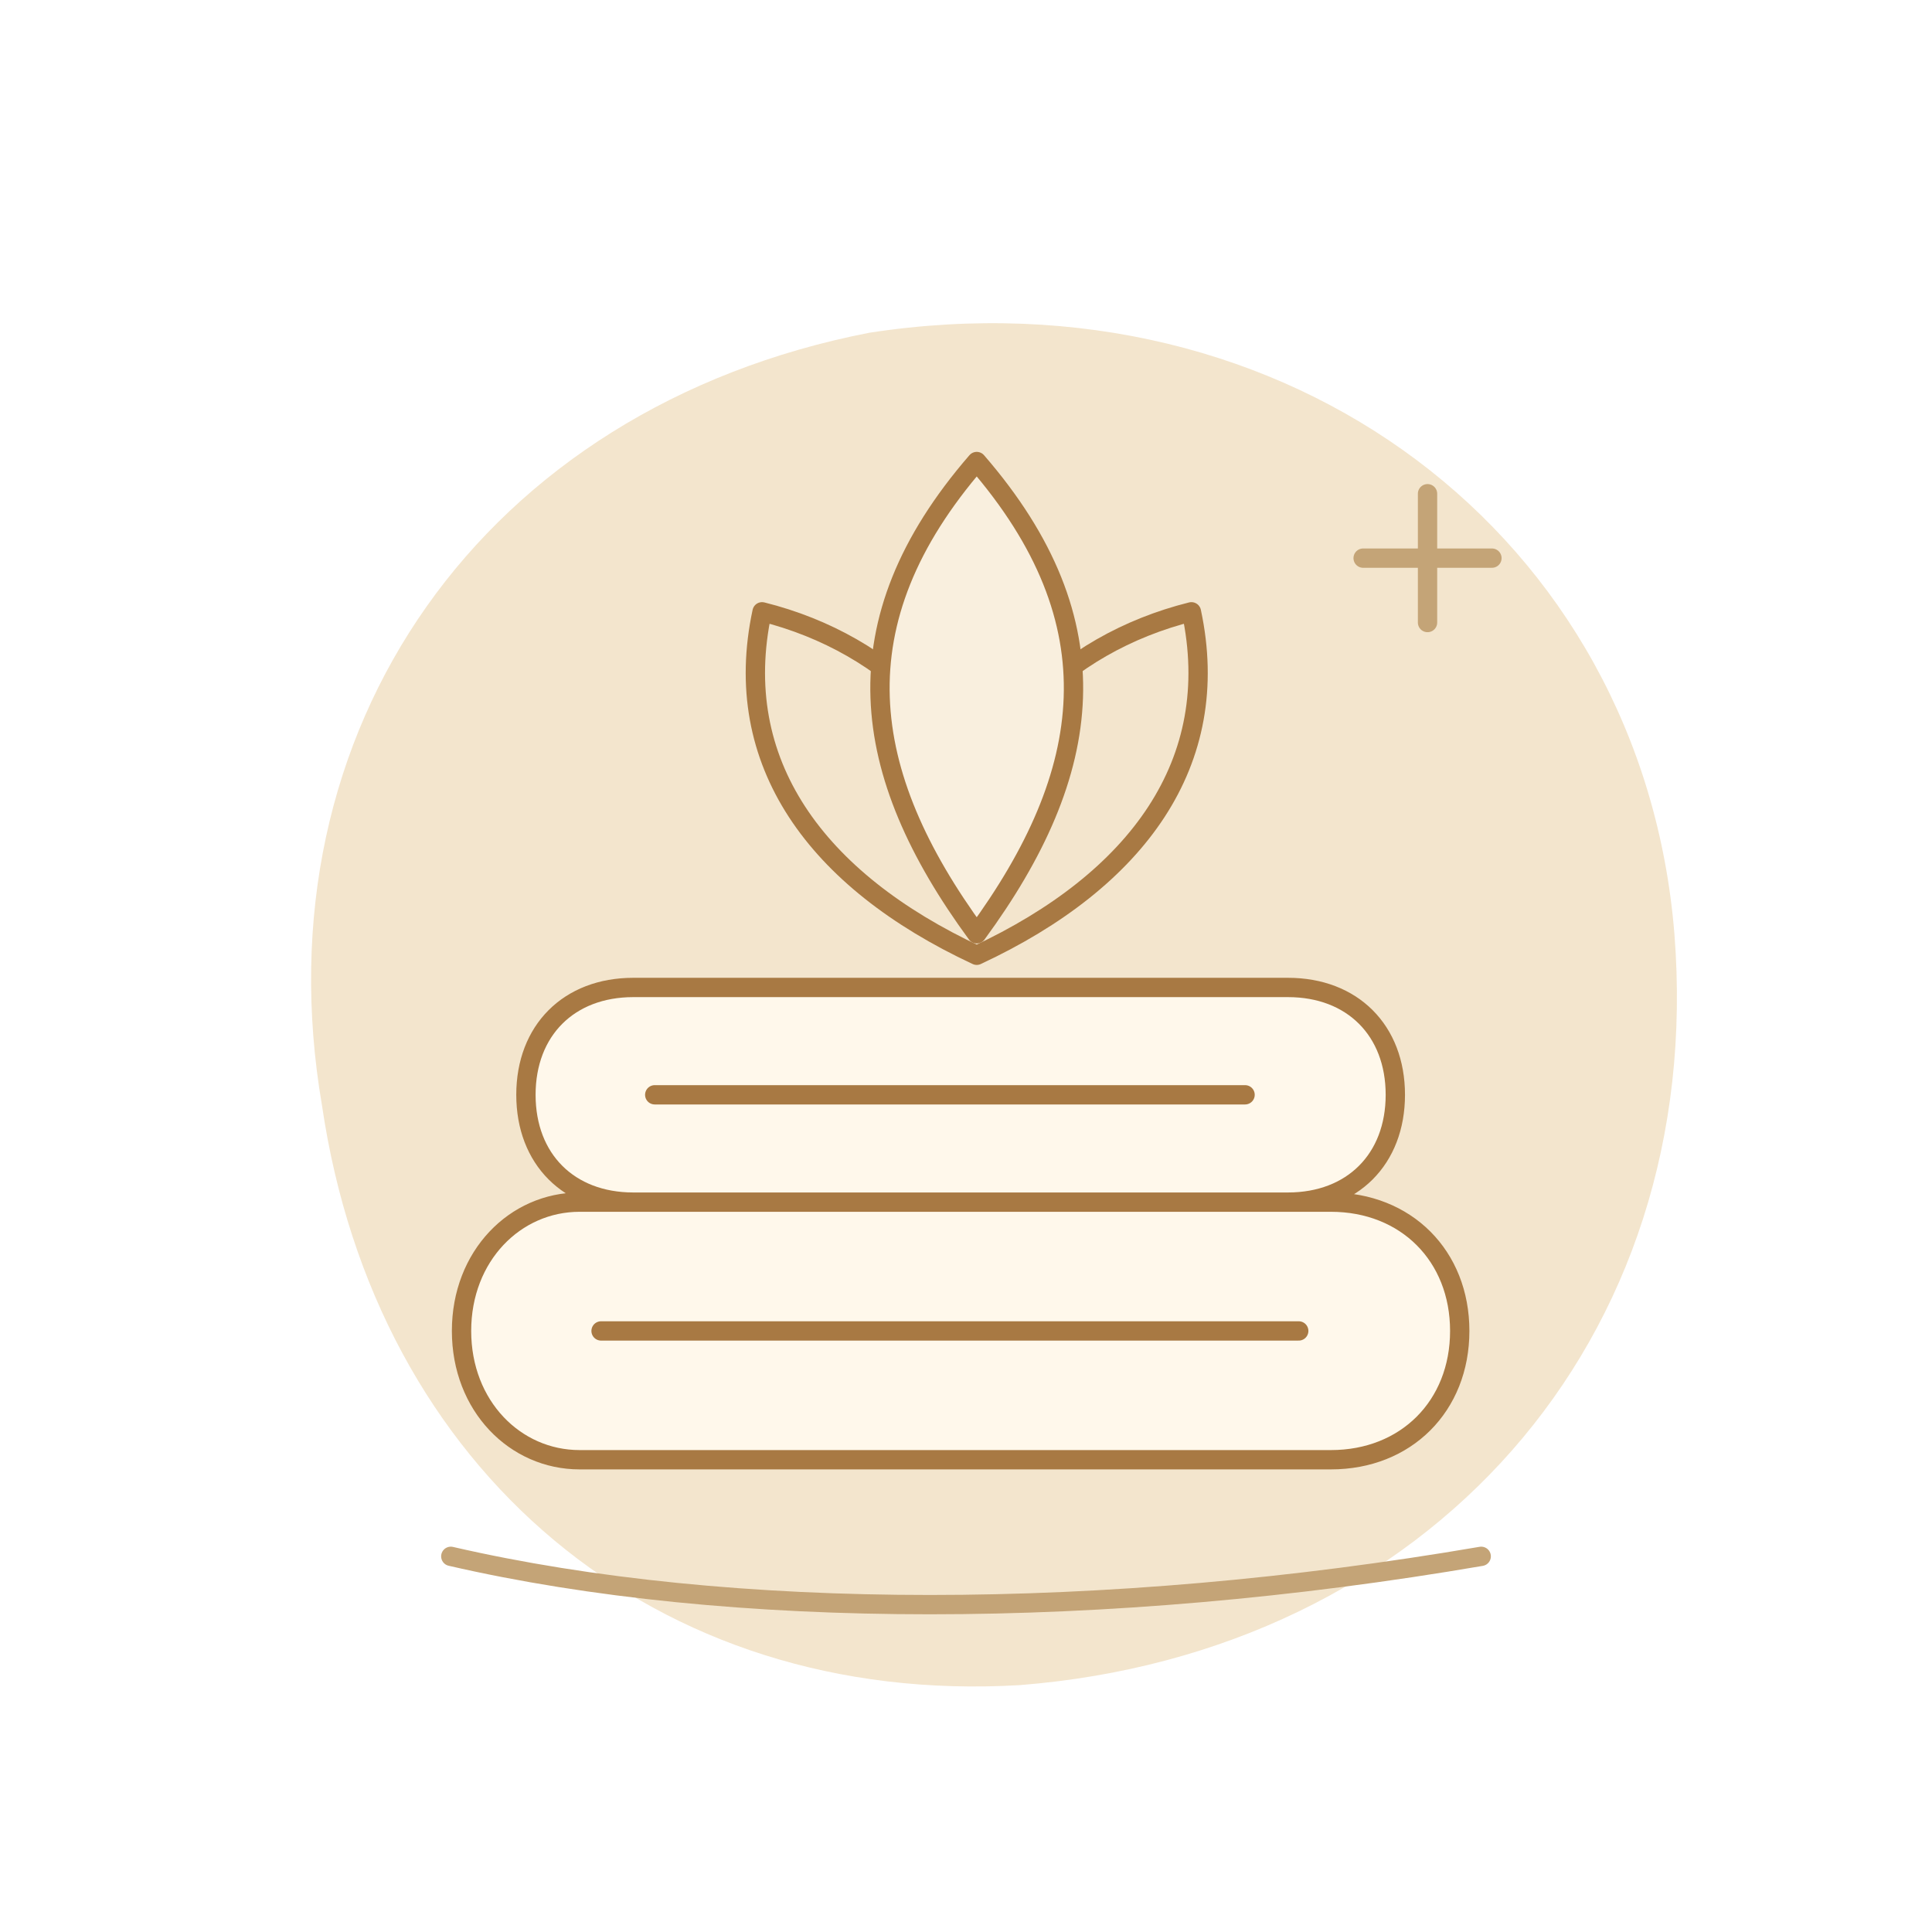
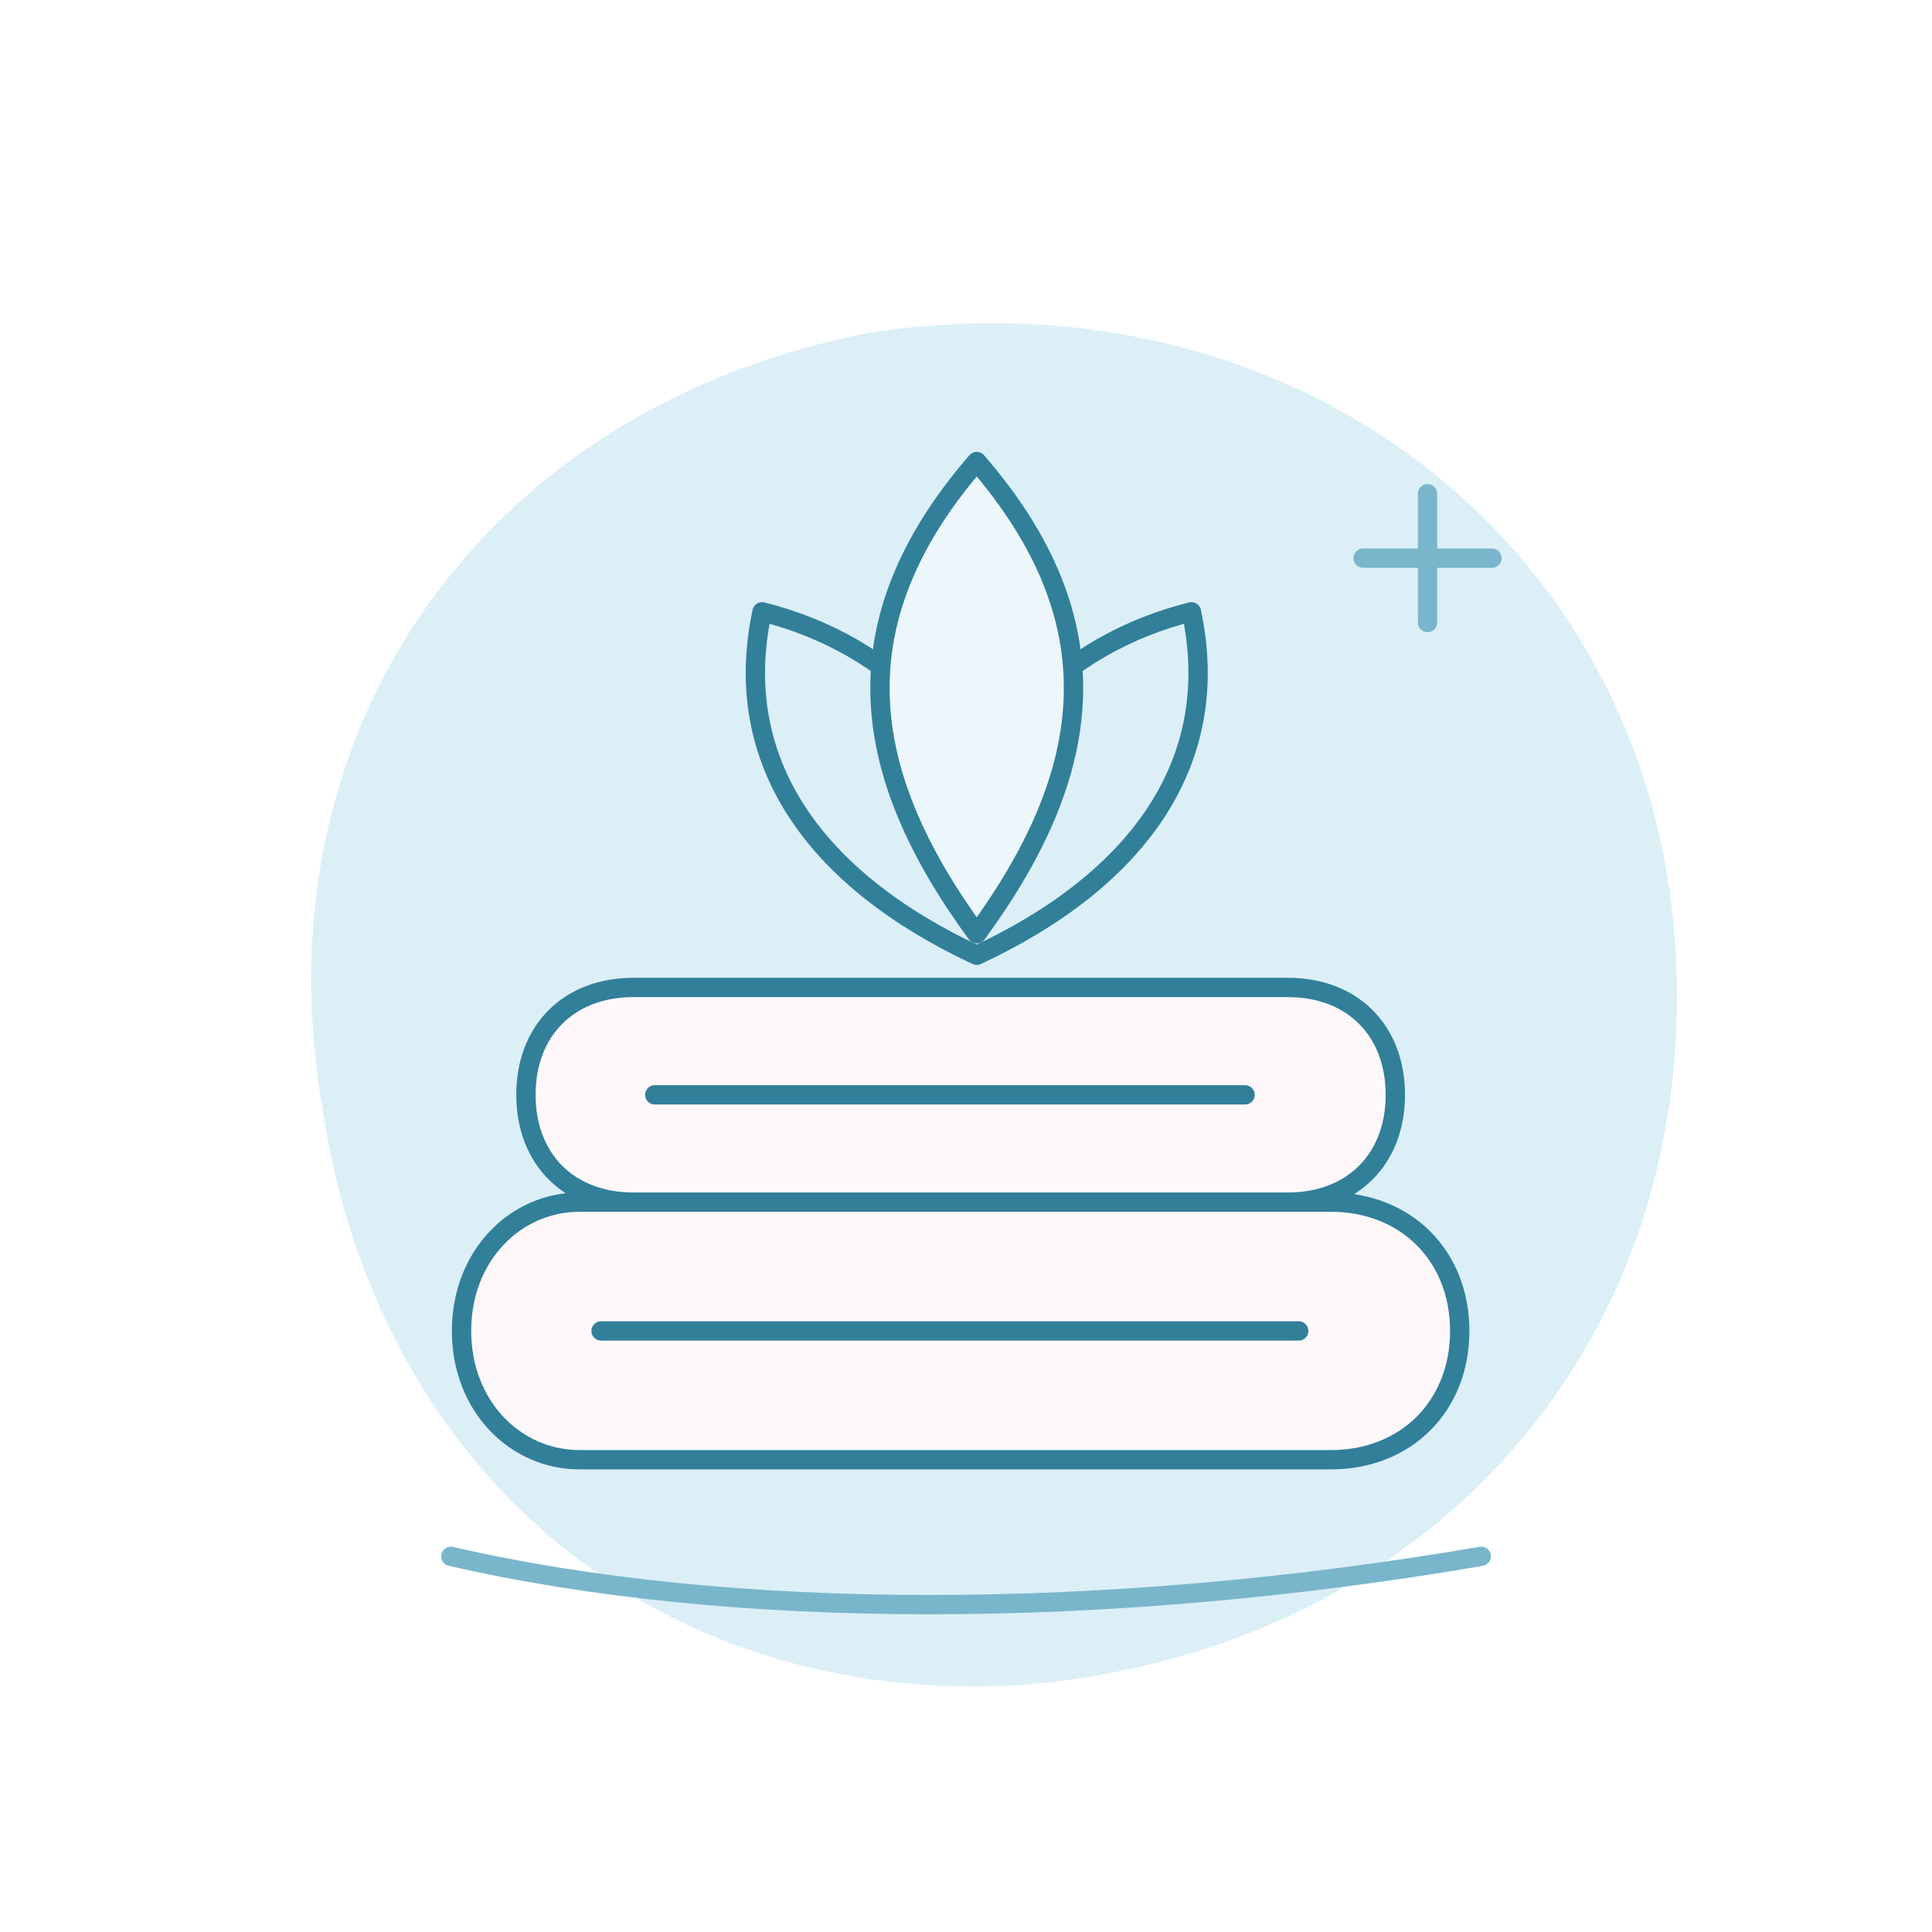
<svg xmlns="http://www.w3.org/2000/svg" viewBox="0 0 180 180" fill="none">
-   <path d="M30 103c-6-35 15-65 51-72 39-6 72 19 75 56 3 38-23 67-61 70-34 2-60-20-65-54Z" fill="#f3e5cd" />
-   <g stroke="#a87943" stroke-width="1.8" stroke-linecap="round" stroke-linejoin="round">
-     <path d="M54 112h70c7 0 12 5 12 12s-5 12-12 12H54c-6 0-11-5-11-12s5-12 11-12Zm5-20h61c6 0 10 4 10 10s-4 10-10 10H59c-6 0-10-4-10-10s4-10 10-10Z" fill="#fff8eb" />
+   <path d="M30 103c-6-35 15-65 51-72 39-6 72 19 75 56 3 38-23 67-61 70-34 2-60-20-65-54Z" fill="#dceff7" />
+   <g stroke="#327f9a" stroke-width="1.8" stroke-linecap="round" stroke-linejoin="round">
+     <path d="M54 112h70c7 0 12 5 12 12s-5 12-12 12H54c-6 0-11-5-11-12s5-12 11-12Zm5-20h61c6 0 10 4 10 10s-4 10-10 10H59c-6 0-10-4-10-10s4-10 10-10Z" fill="#fff8fb" />
    <path d="M56 124h65m-60-22h55m-25-13c-15-7-23-18-20-32 12 3 21 12 23 25m-3 7c15-7 23-18 20-32-12 3-21 12-23 25" />
-     <path d="M91 87c-11-15-13-29 0-44 13 15 11 29 0 44Z" fill="#f9efde" />
-     <path d="M42 145c26 6 61 6 96 0m-5-99v12m-6-6h12" stroke="#c4a477" />
+     <path d="M91 87c-11-15-13-29 0-44 13 15 11 29 0 44Z" fill="#edf7fb" />
+     <path d="M42 145c26 6 61 6 96 0m-5-99v12m-6-6h12" stroke="#79b6cb" />
  </g>
</svg>
